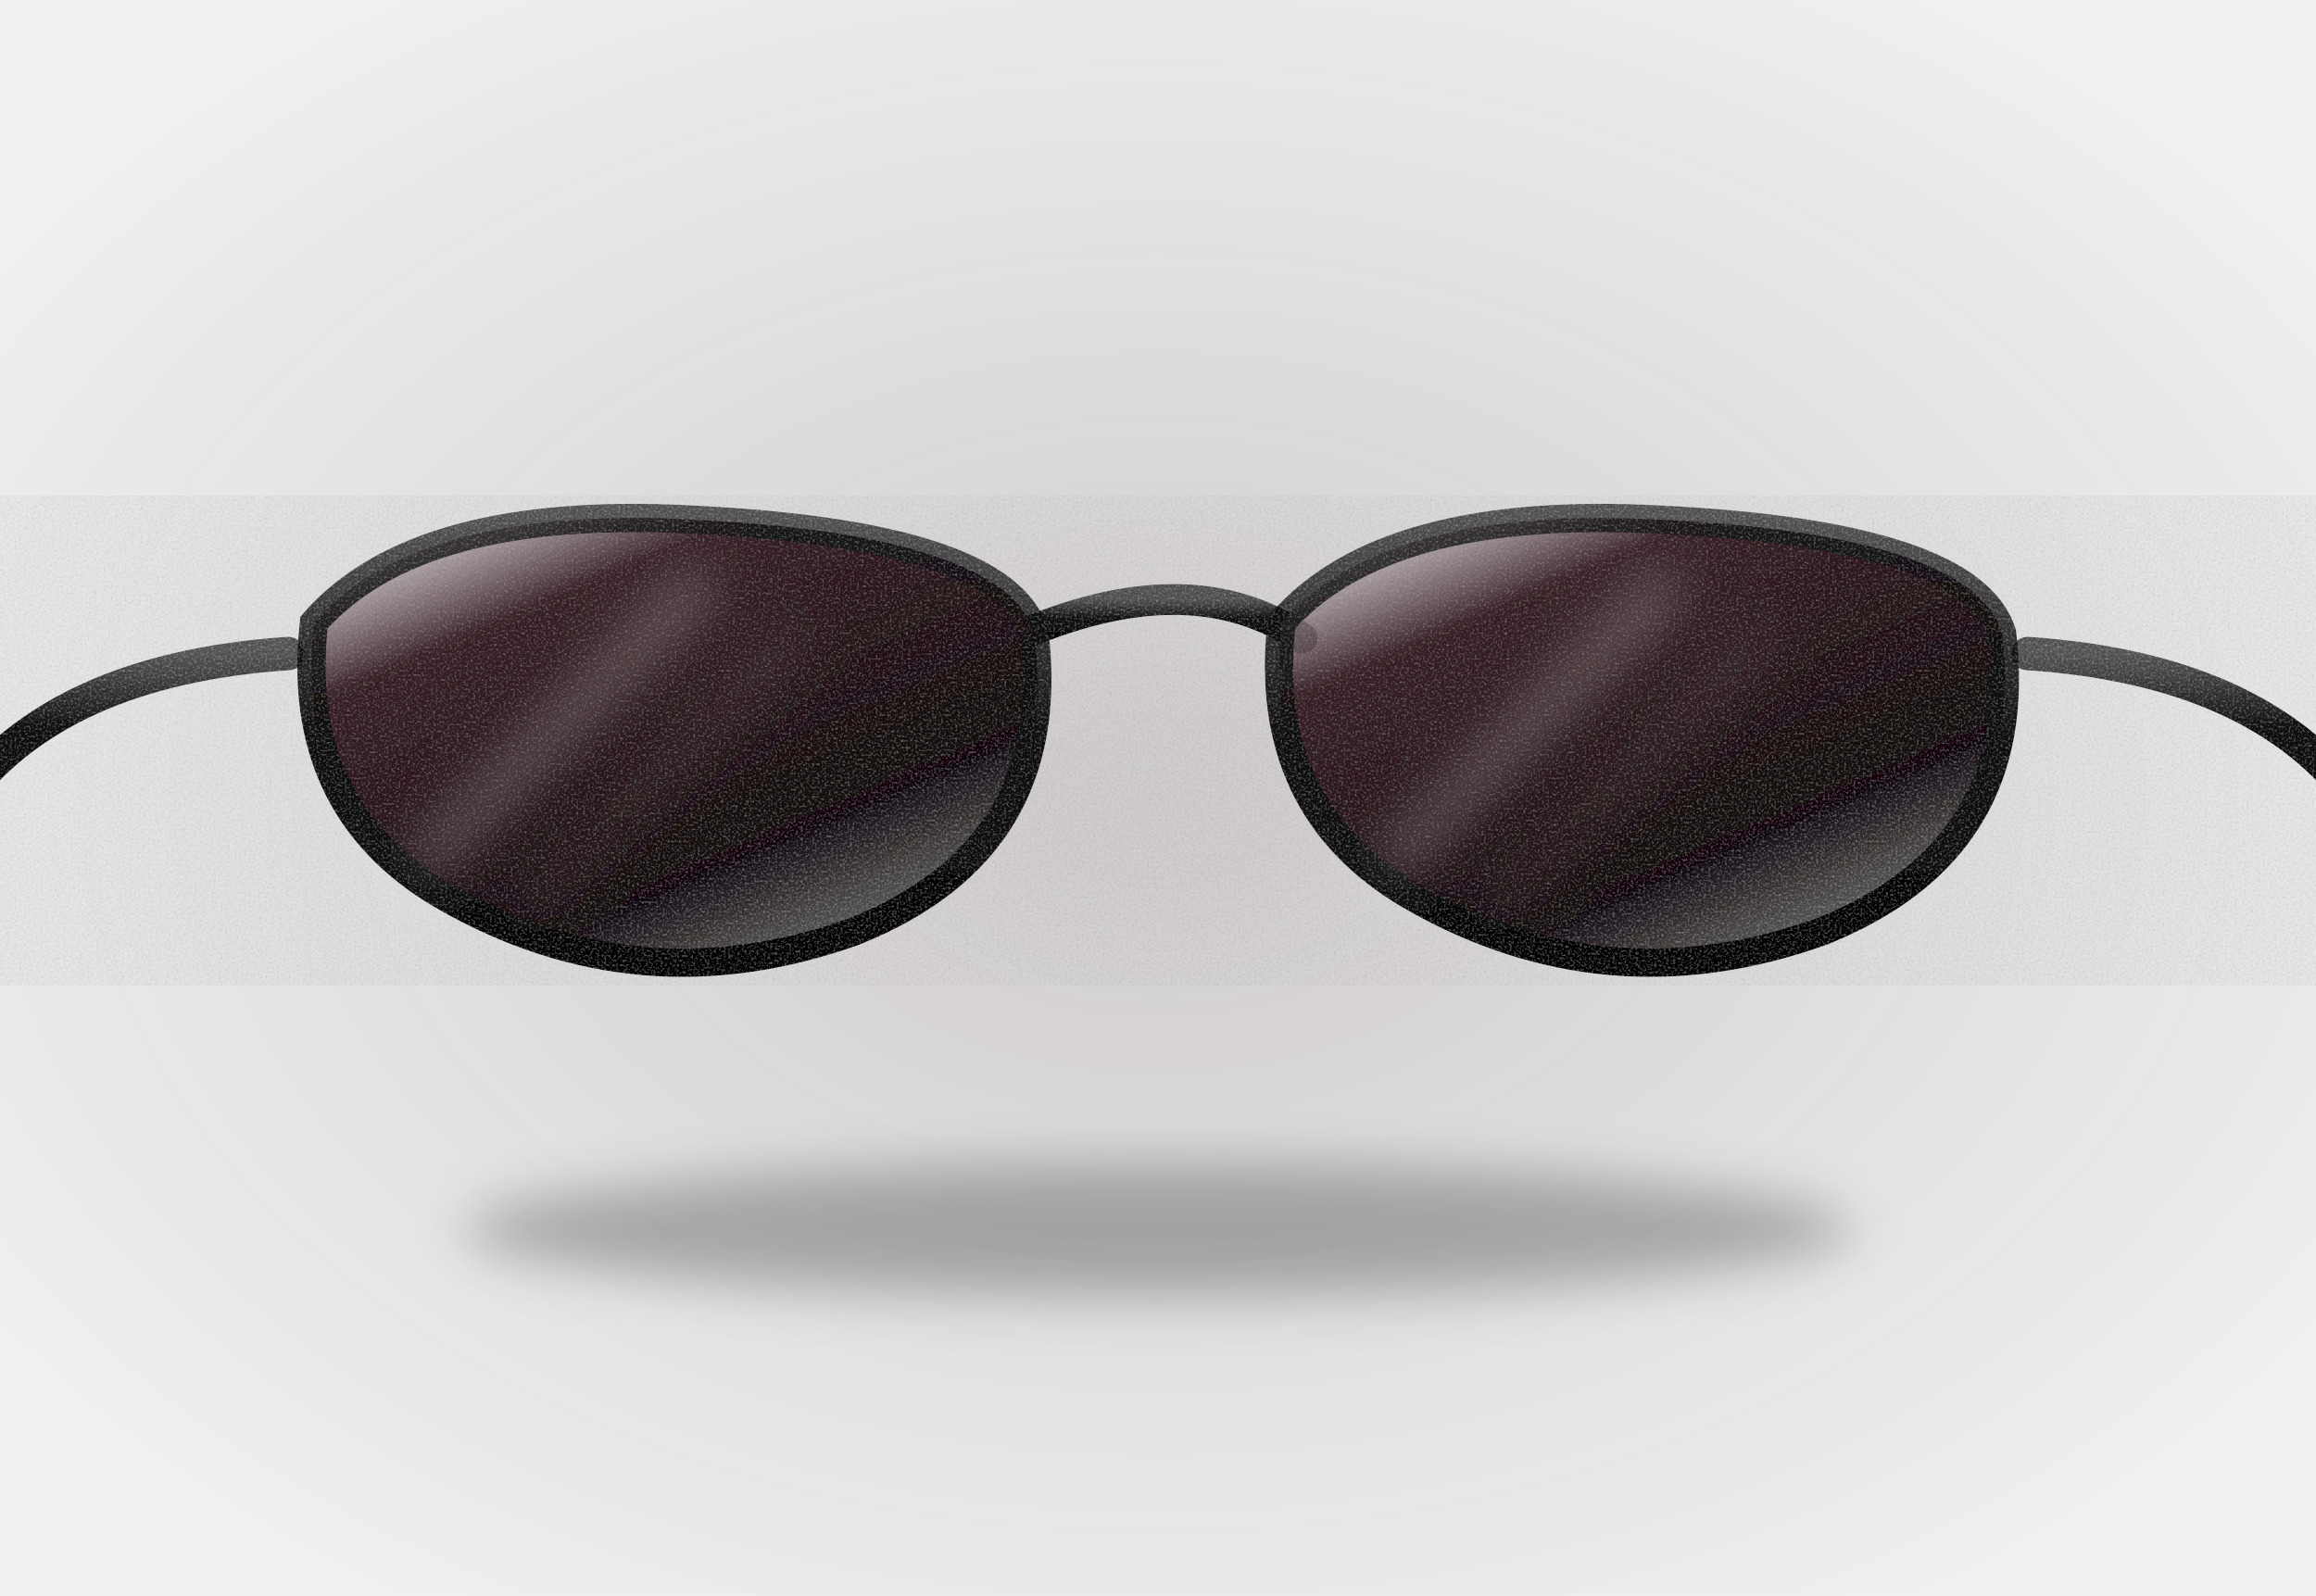
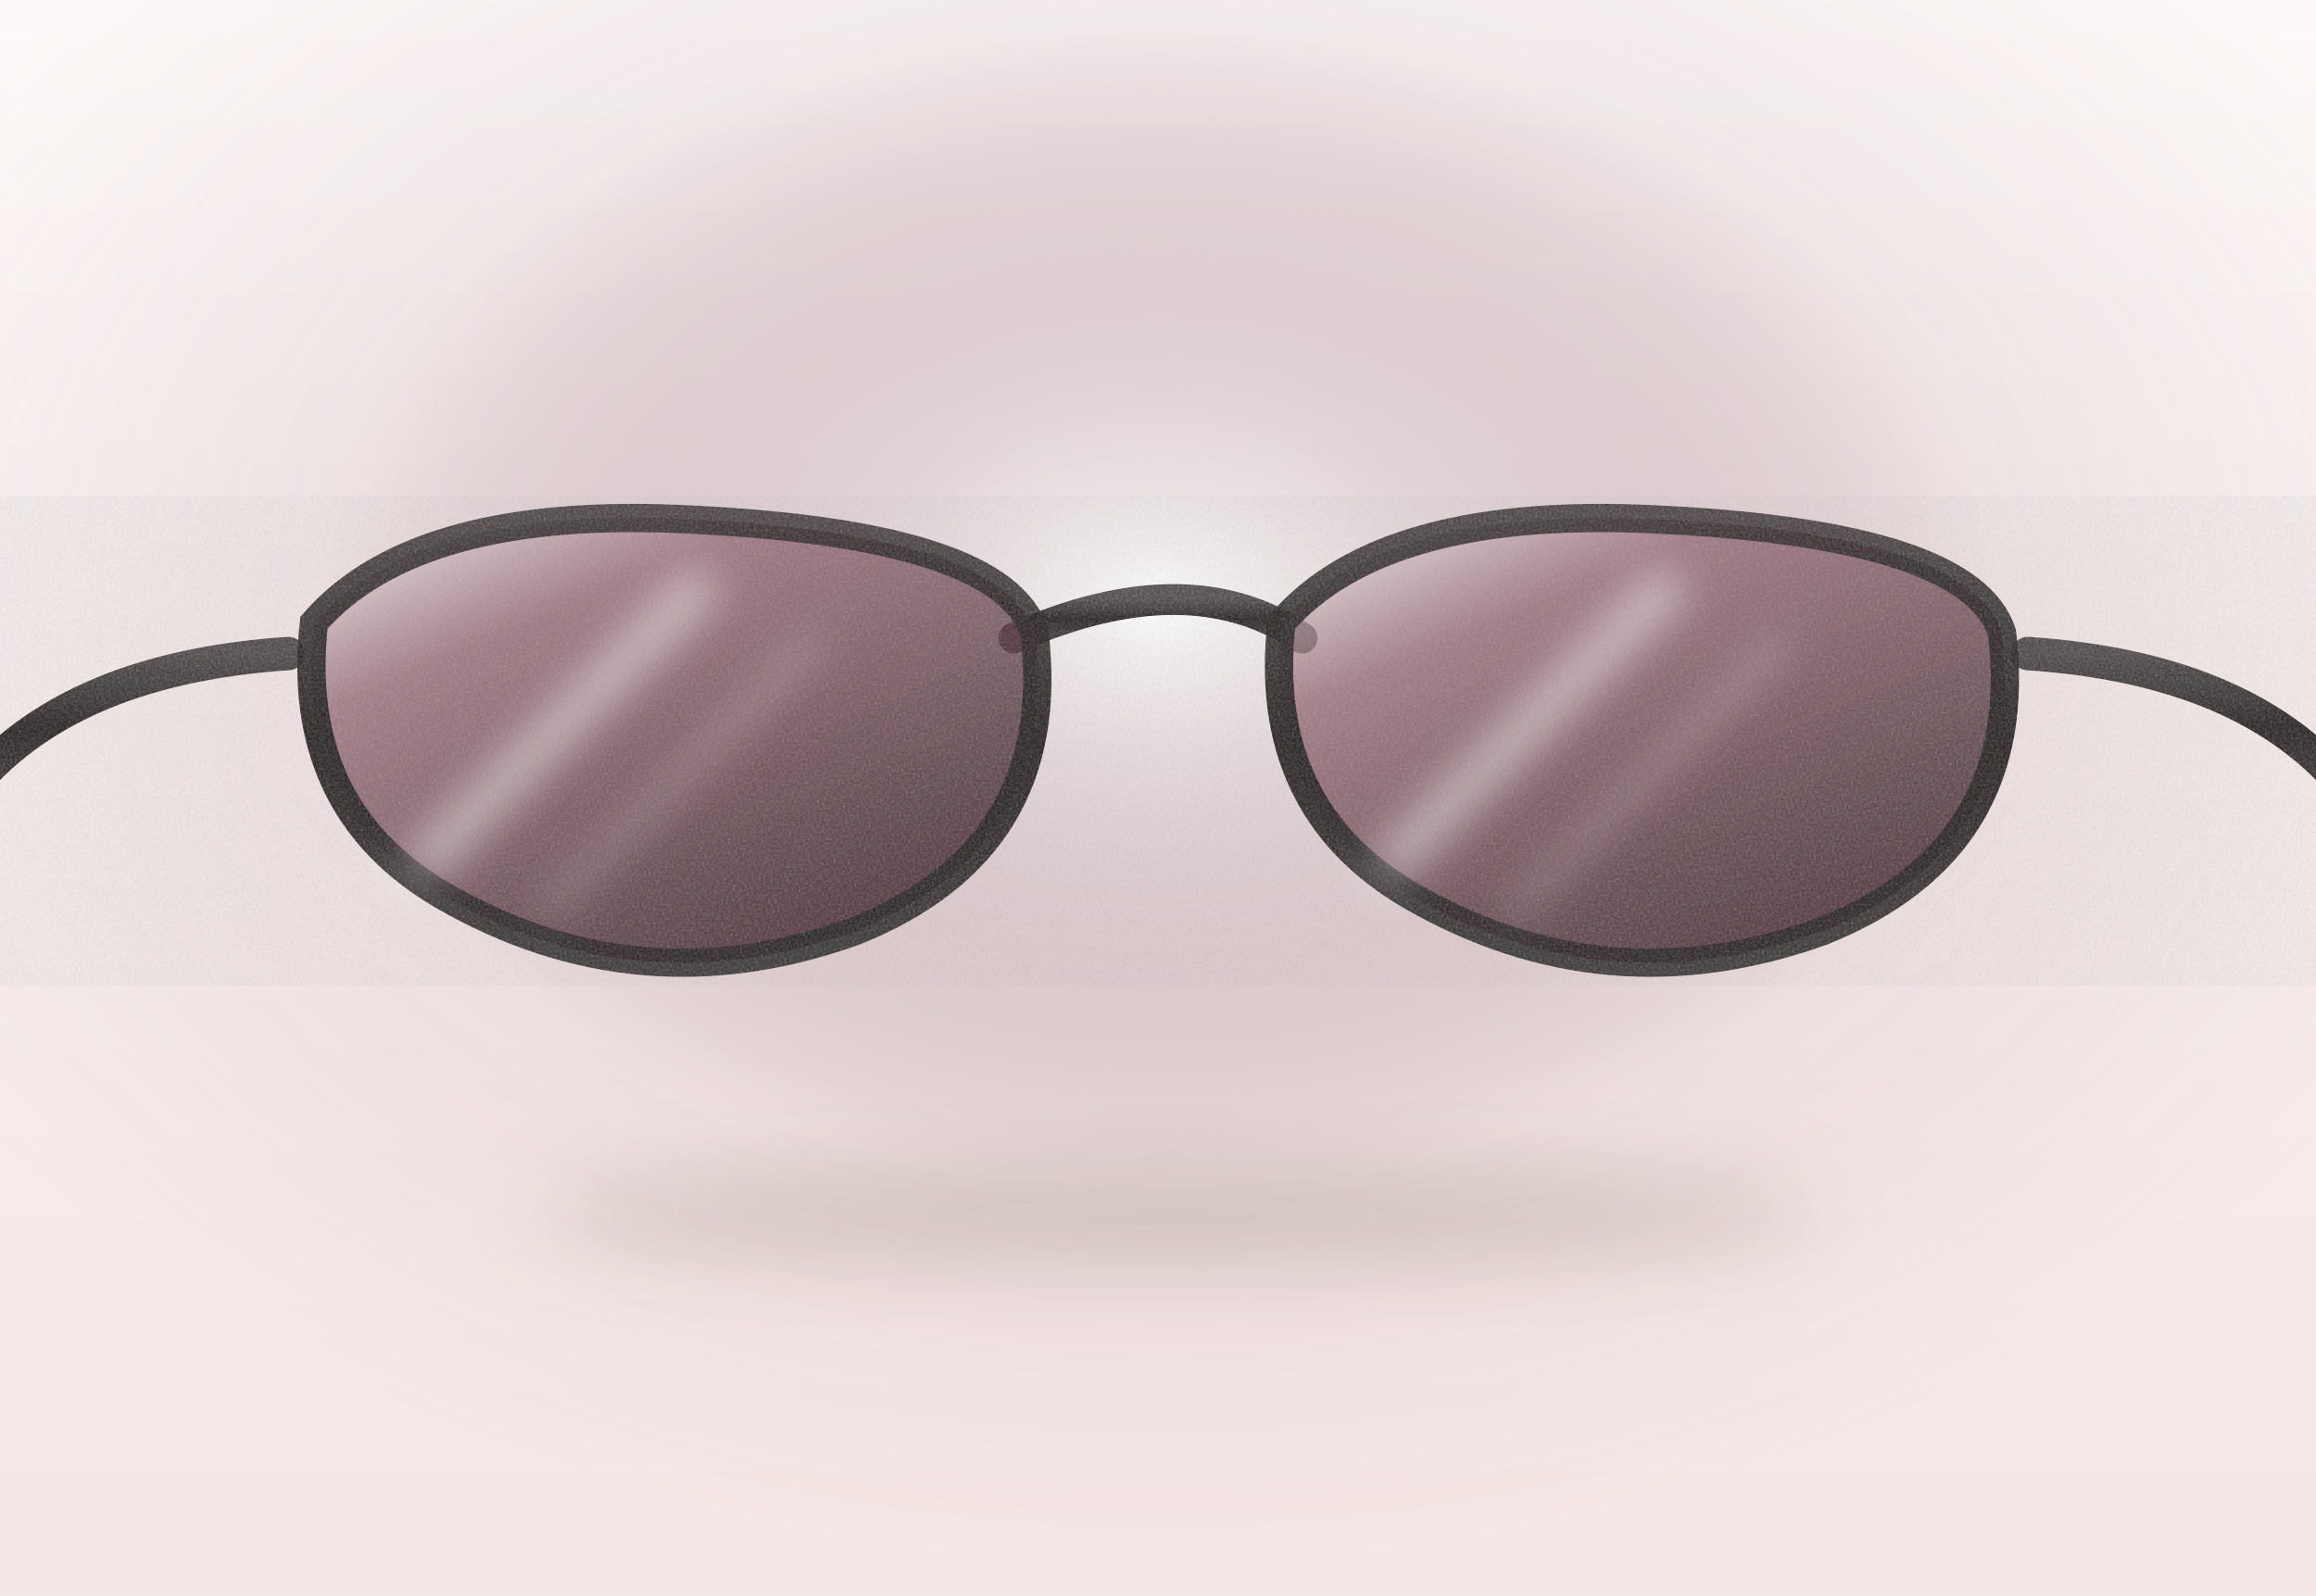
<svg xmlns="http://www.w3.org/2000/svg" viewBox="0 0 900 620" width="900" height="620" fill="none">
  <defs>
+     <linearGradient id="pg" x1="0" y1="0" x2="0" y2="1">
+       <stop offset="0" stop-color="#fdf9f8" />
+       <stop offset="1" stop-color="#f4e6e4" />
+     </linearGradient>
+     <radialGradient id="key" cx=".5" cy=".38" r=".6">
+       <stop offset="0" stop-color="#ffffff" stop-opacity=".95" />
+       <stop offset=".6" stop-color="#8a5a68" stop-opacity=".10" />
+       <stop offset="1" stop-color="#8a5a68" stop-opacity="0" />
+     </radialGradient>
    <filter id="eg" x="-5%" y="-5%" width="110%" height="110%">
-       <feTurbulence type="fractalNoise" baseFrequency="1.1" numOctaves="4" seed="14" result="n" />
+       <feTurbulence type="fractalNoise" baseFrequency="1.1" numOctaves="4" seed="26" result="n" />
      <feColorMatrix in="n" type="saturate" values="0" result="d" />
      <feComponentTransfer in="d" result="g">
-         <feFuncA type="linear" slope="0.32" />
+         <feFuncA type="linear" slope="0.22" />
      </feComponentTransfer>
-       <feBlend in="SourceGraphic" in2="g" mode="overlay" />
+       <feBlend in="SourceGraphic" in2="g" mode="soft-light" />
    </filter>
-     <filter id="eb" x="-50%" y="-50%" width="200%" height="200%">
-       <feGaussianBlur stdDeviation="10" />
+     <filter id="eb" x="-60%" y="-60%" width="220%" height="220%">
+       <feGaussianBlur stdDeviation="8" />
+     </filter>
+     <filter id="es" x="-60%" y="-60%" width="220%" height="220%">
+       <feGaussianBlur stdDeviation="16" />
    </filter>
    <linearGradient id="lens" x1="0" y1="0" x2=".7" y2="1">
-       <stop offset="0" stop-color="#ffffff" stop-opacity=".55" />
-       <stop offset=".28" stop-color="#3a2028" />
-       <stop offset=".78" stop-color="#120609" />
-       <stop offset="1" stop-color="#000" stop-opacity=".65" />
+       <stop offset="0" stop-color="#ffffff" stop-opacity=".72" />
+       <stop offset=".3" stop-color="#8a5a68" stop-opacity=".72" />
+       <stop offset=".8" stop-color="#4a2632" stop-opacity=".82" />
+       <stop offset="1" stop-color="#4a2632" stop-opacity=".92" />
    </linearGradient>
    <linearGradient id="fr" x1="0" y1="0" x2="0" y2="1">
-       <stop offset="0" stop-color="#101010" stop-opacity=".75" />
-       <stop offset=".5" stop-color="#101010" />
-       <stop offset="1" stop-color="#000" />
+       <stop offset="0" stop-color="#2a2224" stop-opacity=".82" />
+       <stop offset=".5" stop-color="#2a2224" />
+       <stop offset="1" stop-color="#2a2224" stop-opacity=".9" />
    </linearGradient>
-     <radialGradient id="eamb" cx=".5" cy=".5" r=".6">
-       <stop offset="0" stop-color="#3a2028" stop-opacity=".18" />
-       <stop offset="1" stop-color="#3a2028" stop-opacity="0" />
-     </radialGradient>
  </defs>
-   <rect width="900" height="620" fill="url(#eamb)" />
-   <ellipse cx="450" cy="478" rx="270" ry="26" fill="#000" opacity=".26" filter="url(#eb)" />
+   <rect width="900" height="620" fill="url(#pg)" />
+   <rect width="900" height="620" fill="url(#key)" />
+   <ellipse cx="458" cy="472" rx="250" ry="20" fill="#6d6250" opacity=".22" filter="url(#es)" />
  <g filter="url(#eg)">
    <path d="M112 254 q-90 6 -128 58" stroke="url(#fr)" stroke-width="13" stroke-linecap="round" />
    <path d="M788 254 q90 6 128 58" stroke="url(#fr)" stroke-width="13" stroke-linecap="round" />
    <path d="M394 248 q68 -30 112 0" stroke="url(#fr)" stroke-width="12" stroke-linecap="round" />
    <path d="M122 242 q40 -46 148 -40 q120 6 132 44 q10 84 -70 116 q-84 30 -160 -14 q-58 -34 -50 -106 z" fill="url(#lens)" stroke="url(#fr)" stroke-width="11" />
    <path d="M498 242 q40 -46 148 -40 q120 6 132 44 q10 84 -70 116 q-84 30 -160 -14 q-58 -34 -50 -106 z" fill="url(#lens)" stroke="url(#fr)" stroke-width="11" />
-     <path d="M166 334 l104 -104" stroke="#fff" stroke-width="16" opacity=".26" stroke-linecap="round" filter="url(#eb)" />
-     <path d="M206 352 l104 -104" stroke="#fff" stroke-width="7" opacity=".20" stroke-linecap="round" filter="url(#eb)" />
-     <path d="M542 334 l104 -104" stroke="#fff" stroke-width="16" opacity=".26" stroke-linecap="round" filter="url(#eb)" />
-     <path d="M582 352 l104 -104" stroke="#fff" stroke-width="7" opacity=".20" stroke-linecap="round" filter="url(#eb)" />
+     <path d="M166 334 l104 -104" stroke="#fff" stroke-width="18" opacity=".5" stroke-linecap="round" filter="url(#eb)" />
+     <path d="M212 354 l104 -104" stroke="#fff" stroke-width="7" opacity=".38" stroke-linecap="round" filter="url(#eb)" />
+     <path d="M542 334 l104 -104" stroke="#fff" stroke-width="18" opacity=".5" stroke-linecap="round" filter="url(#eb)" />
+     <path d="M588 354 l104 -104" stroke="#fff" stroke-width="7" opacity=".38" stroke-linecap="round" filter="url(#eb)" />
  </g>
</svg>
